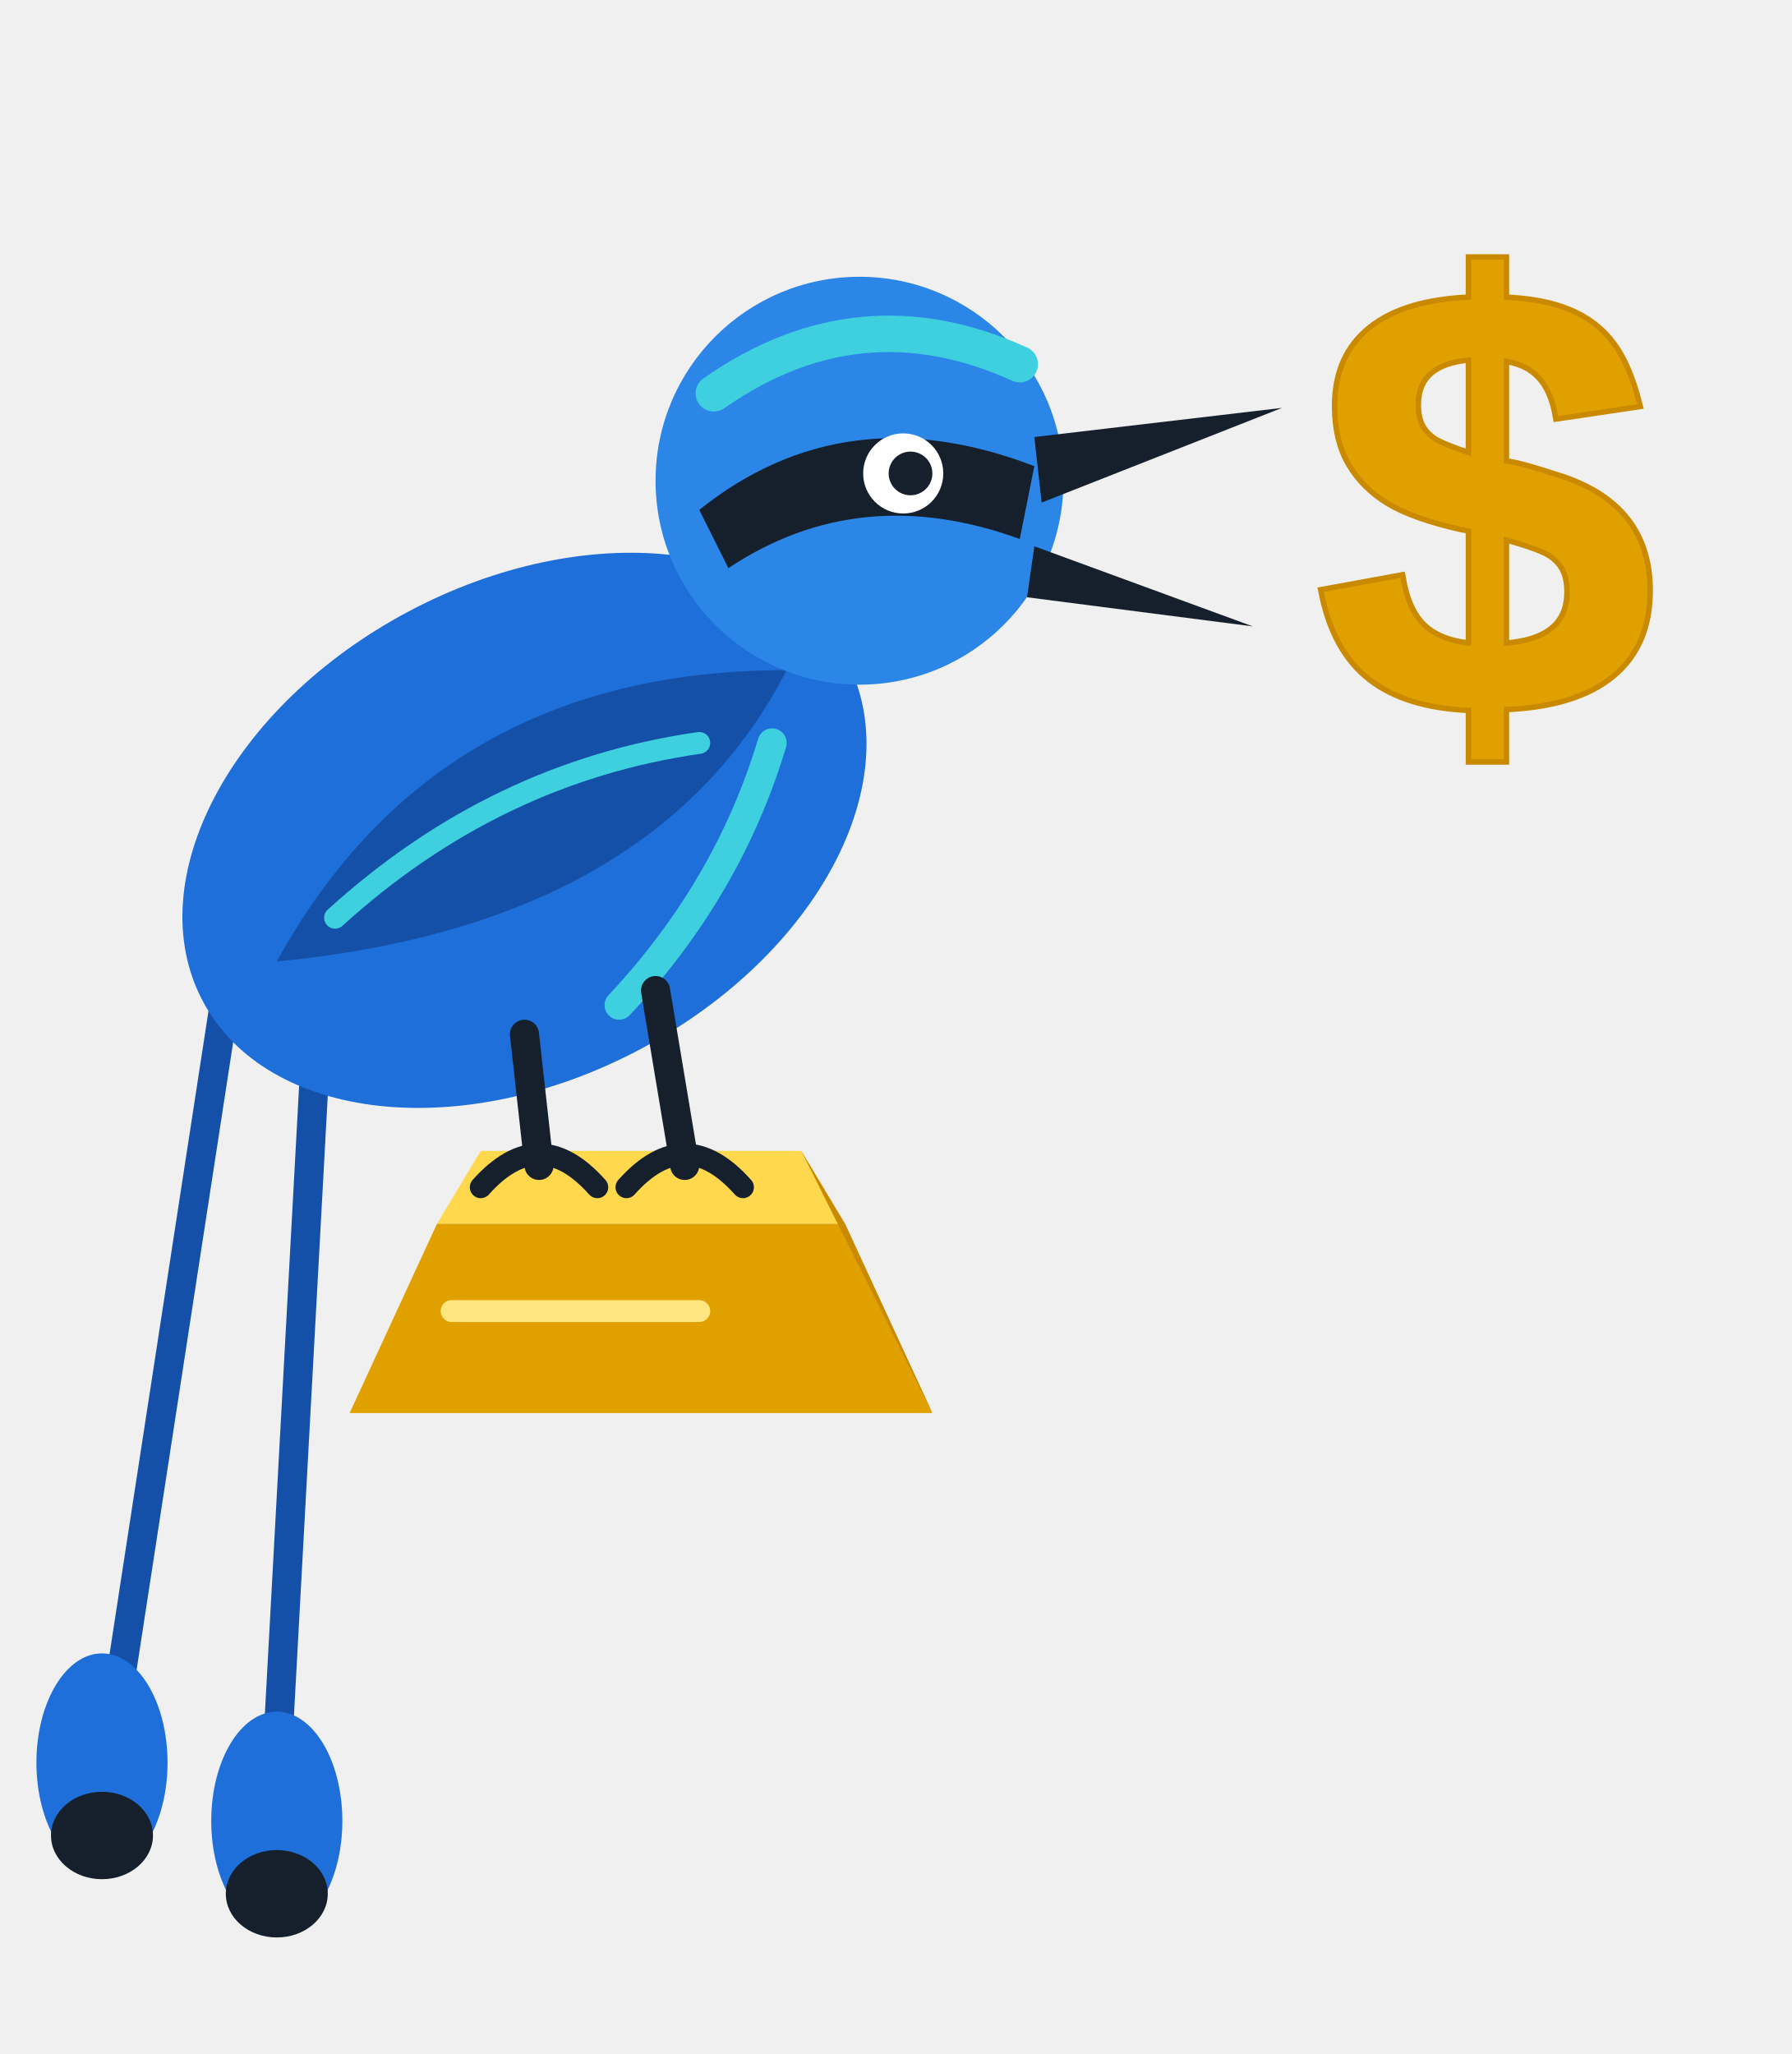
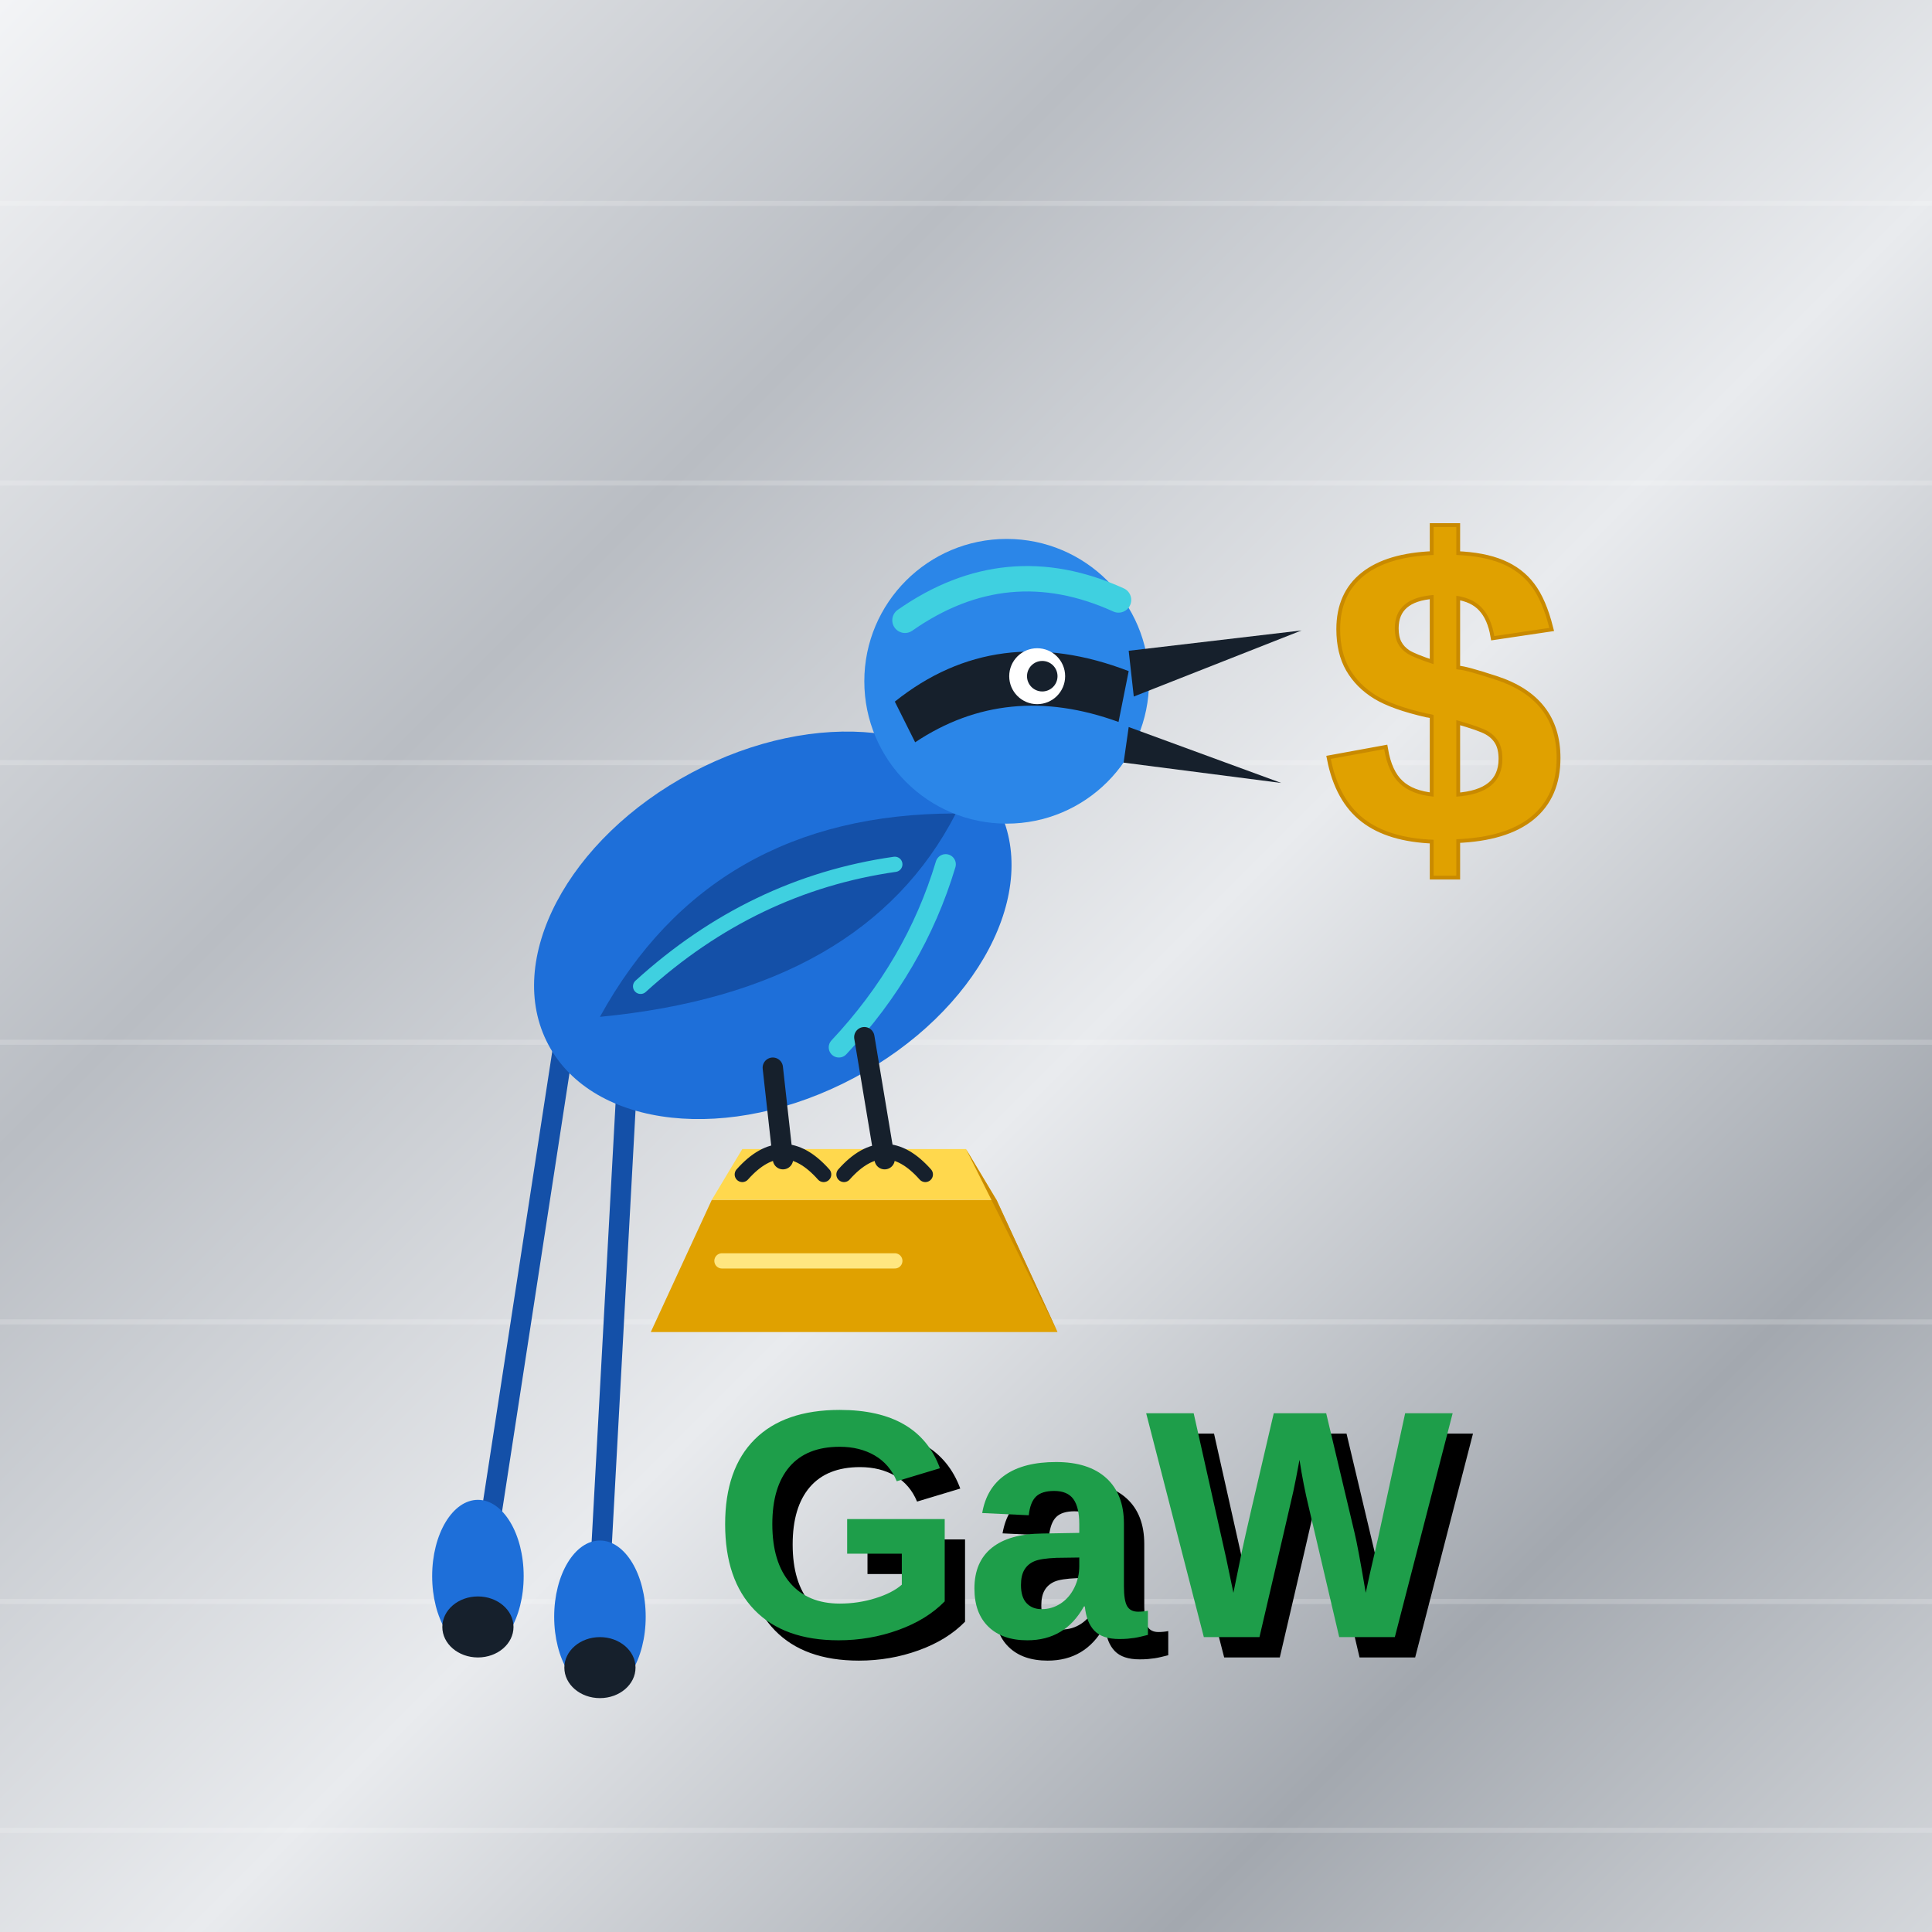
- <svg xmlns="http://www.w3.org/2000/svg" viewBox="80 68 246 282" width="246" height="282" role="img" aria-label="Gimme a W">
+ <svg xmlns="http://www.w3.org/2000/svg" width="1024" height="1024" viewBox="0 0 380 380">
+   <defs>
+     <linearGradient id="silver" x1="0" y1="0" x2="1" y2="1">
+       <stop offset="0" stop-color="#F4F5F7" />
+       <stop offset="0.3" stop-color="#B9BDC3" />
+       <stop offset="0.55" stop-color="#E9EBEE" />
+       <stop offset="0.8" stop-color="#A3A8AF" />
+       <stop offset="1" stop-color="#D5D8DC" />
+     </linearGradient>
+   </defs>
+   <rect x="0" y="0" width="380" height="380" fill="url(#silver)" />
+   <g stroke="#FFFFFF" stroke-opacity="0.18" stroke-width="1">
+     <line x1="0" y1="40" x2="380" y2="40" />
+     <line x1="0" y1="95" x2="380" y2="95" />
+     <line x1="0" y1="150" x2="380" y2="150" />
+     <line x1="0" y1="205" x2="380" y2="205" />
+     <line x1="0" y1="260" x2="380" y2="260" />
+     <line x1="0" y1="315" x2="380" y2="315" />
+     <line x1="0" y1="360" x2="380" y2="360" />
+   </g>
  <path d="M112 198 L96 302" fill="none" stroke="#1450A8" stroke-width="4" stroke-linecap="round" />
  <path d="M124 200 L118 310" fill="none" stroke="#1450A8" stroke-width="4" stroke-linecap="round" />
  <ellipse cx="94" cy="310" rx="9" ry="15" fill="#1E6FD9" />
  <ellipse cx="94" cy="320" rx="7" ry="6" fill="#16202C" />
  <ellipse cx="118" cy="318" rx="9" ry="15" fill="#1E6FD9" />
  <ellipse cx="118" cy="328" rx="7" ry="6" fill="#16202C" />
  <path d="M140 236 L196 236 L208 262 L128 262 Z" fill="#E0A100" />
  <path d="M146 226 L190 226 L196 236 L140 236 Z" fill="#FFD84D" />
  <path d="M190 226 L196 236 L208 262 L202 250 Z" fill="#C98A00" />
  <line x1="142" y1="248" x2="176" y2="248" stroke="#FFE680" stroke-width="3" stroke-linecap="round" />
  <ellipse cx="152" cy="182" rx="50" ry="34" transform="rotate(-28 152 182)" fill="#1E6FD9" />
  <path d="M118 200 Q140 160 188 160 Q170 195 118 200 Z" fill="#1450A8" />
  <path d="M126 194 Q148 174 176 170" fill="none" stroke="#3FD0E0" stroke-width="3" stroke-linecap="round" />
  <path d="M165 206 Q180 190 186 170" fill="none" stroke="#3FD0E0" stroke-width="4" stroke-linecap="round" />
  <path d="M152 210 L154 228" fill="none" stroke="#16202C" stroke-width="4" stroke-linecap="round" />
  <path d="M170 204 L174 228" fill="none" stroke="#16202C" stroke-width="4" stroke-linecap="round" />
  <path d="M146 231 Q154 222 162 231" fill="none" stroke="#16202C" stroke-width="3" stroke-linecap="round" />
  <path d="M166 231 Q174 222 182 231" fill="none" stroke="#16202C" stroke-width="3" stroke-linecap="round" />
  <circle cx="198" cy="134" r="28" fill="#2B86E8" />
  <path d="M176 138 Q196 122 222 132 L220 142 Q198 134 180 146 Z" fill="#16202C" />
  <path d="M178 122 Q198 108 220 118" fill="none" stroke="#3FD0E0" stroke-width="5" stroke-linecap="round" />
  <circle cx="204" cy="133" r="5.5" fill="#FFFFFF" />
  <circle cx="205" cy="133" r="3" fill="#16202C" />
  <path d="M222 128 L256 124 L223 137 Z" fill="#16202C" />
  <path d="M222 143 L252 154 L221 150 Z" fill="#16202C" />
  <text x="284" y="166" text-anchor="middle" fill="#E0A100" stroke="#C98A00" stroke-width="1.5" paint-order="stroke" font-size="84" font-weight="700" font-family="Arial Black, Arial, Liberation Sans, DejaVu Sans, sans-serif">$</text>
+   <text x="144" y="326" fill="#000000" font-size="64" font-weight="700" font-family="Arial, Helvetica, Liberation Sans, DejaVu Sans, sans-serif">GaW</text>
+   <text x="140" y="322" fill="#1E9E4A" font-size="64" font-weight="700" font-family="Arial, Helvetica, Liberation Sans, DejaVu Sans, sans-serif">GaW</text>
</svg>
